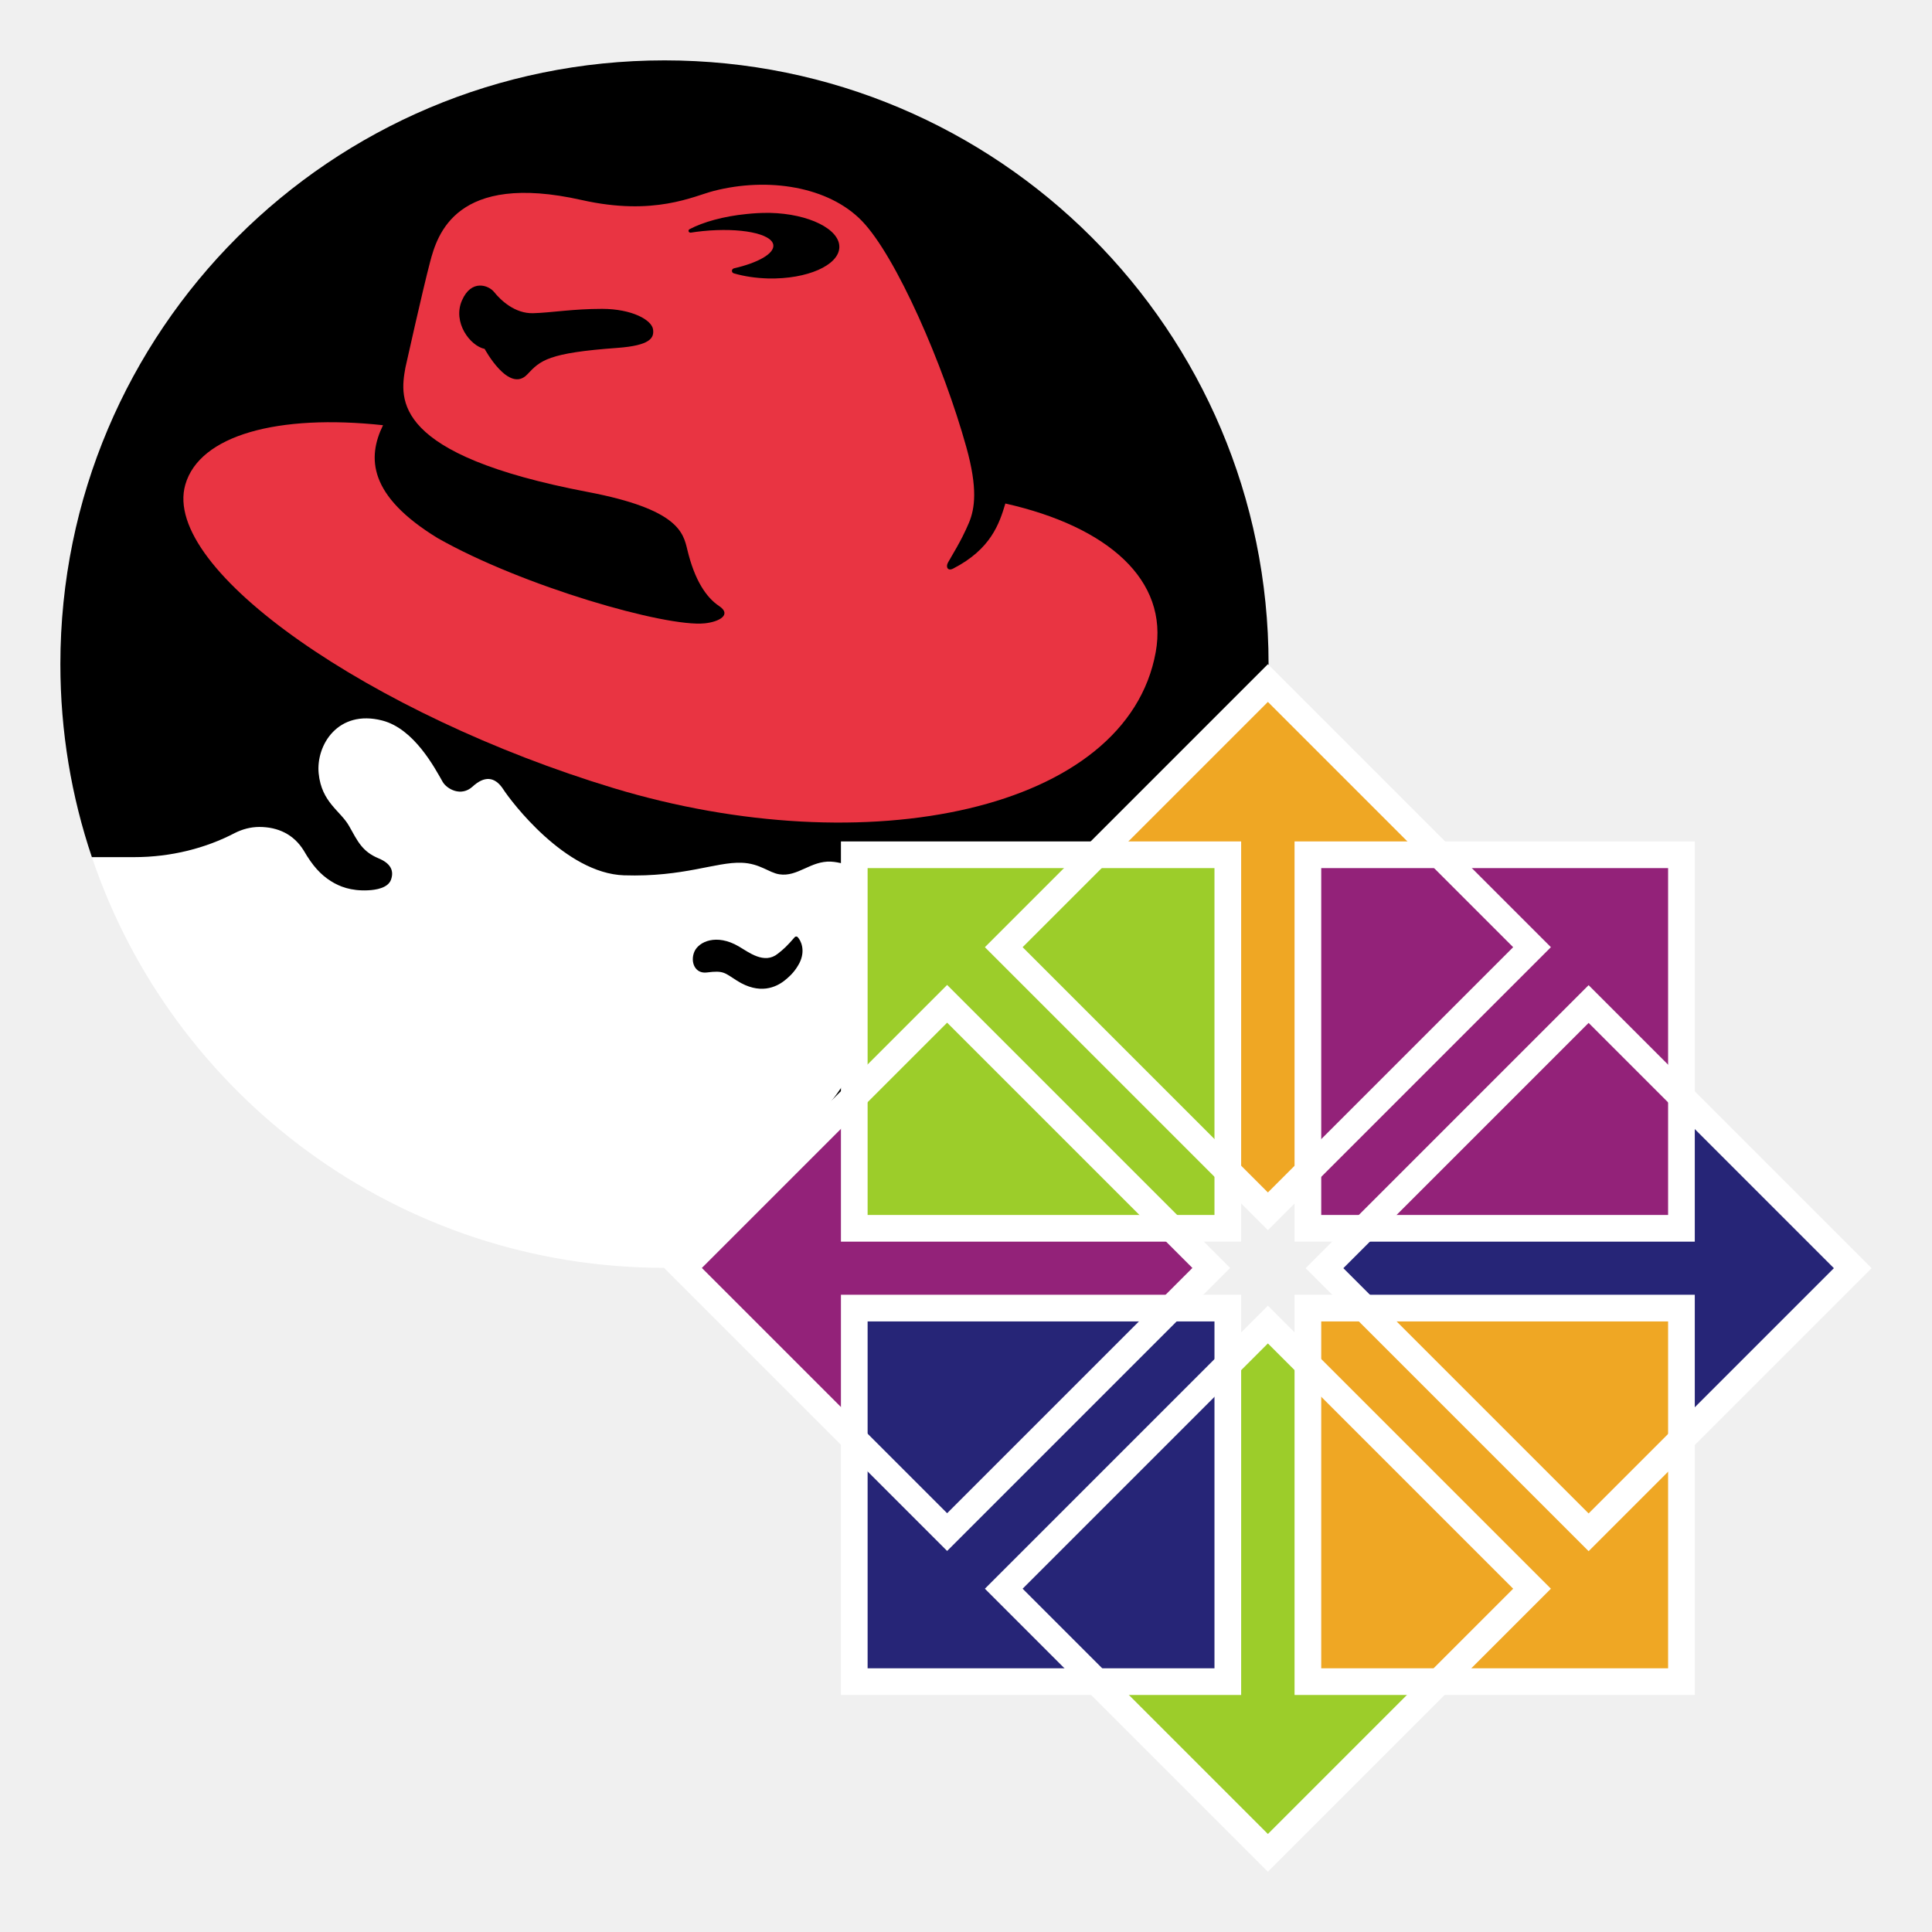
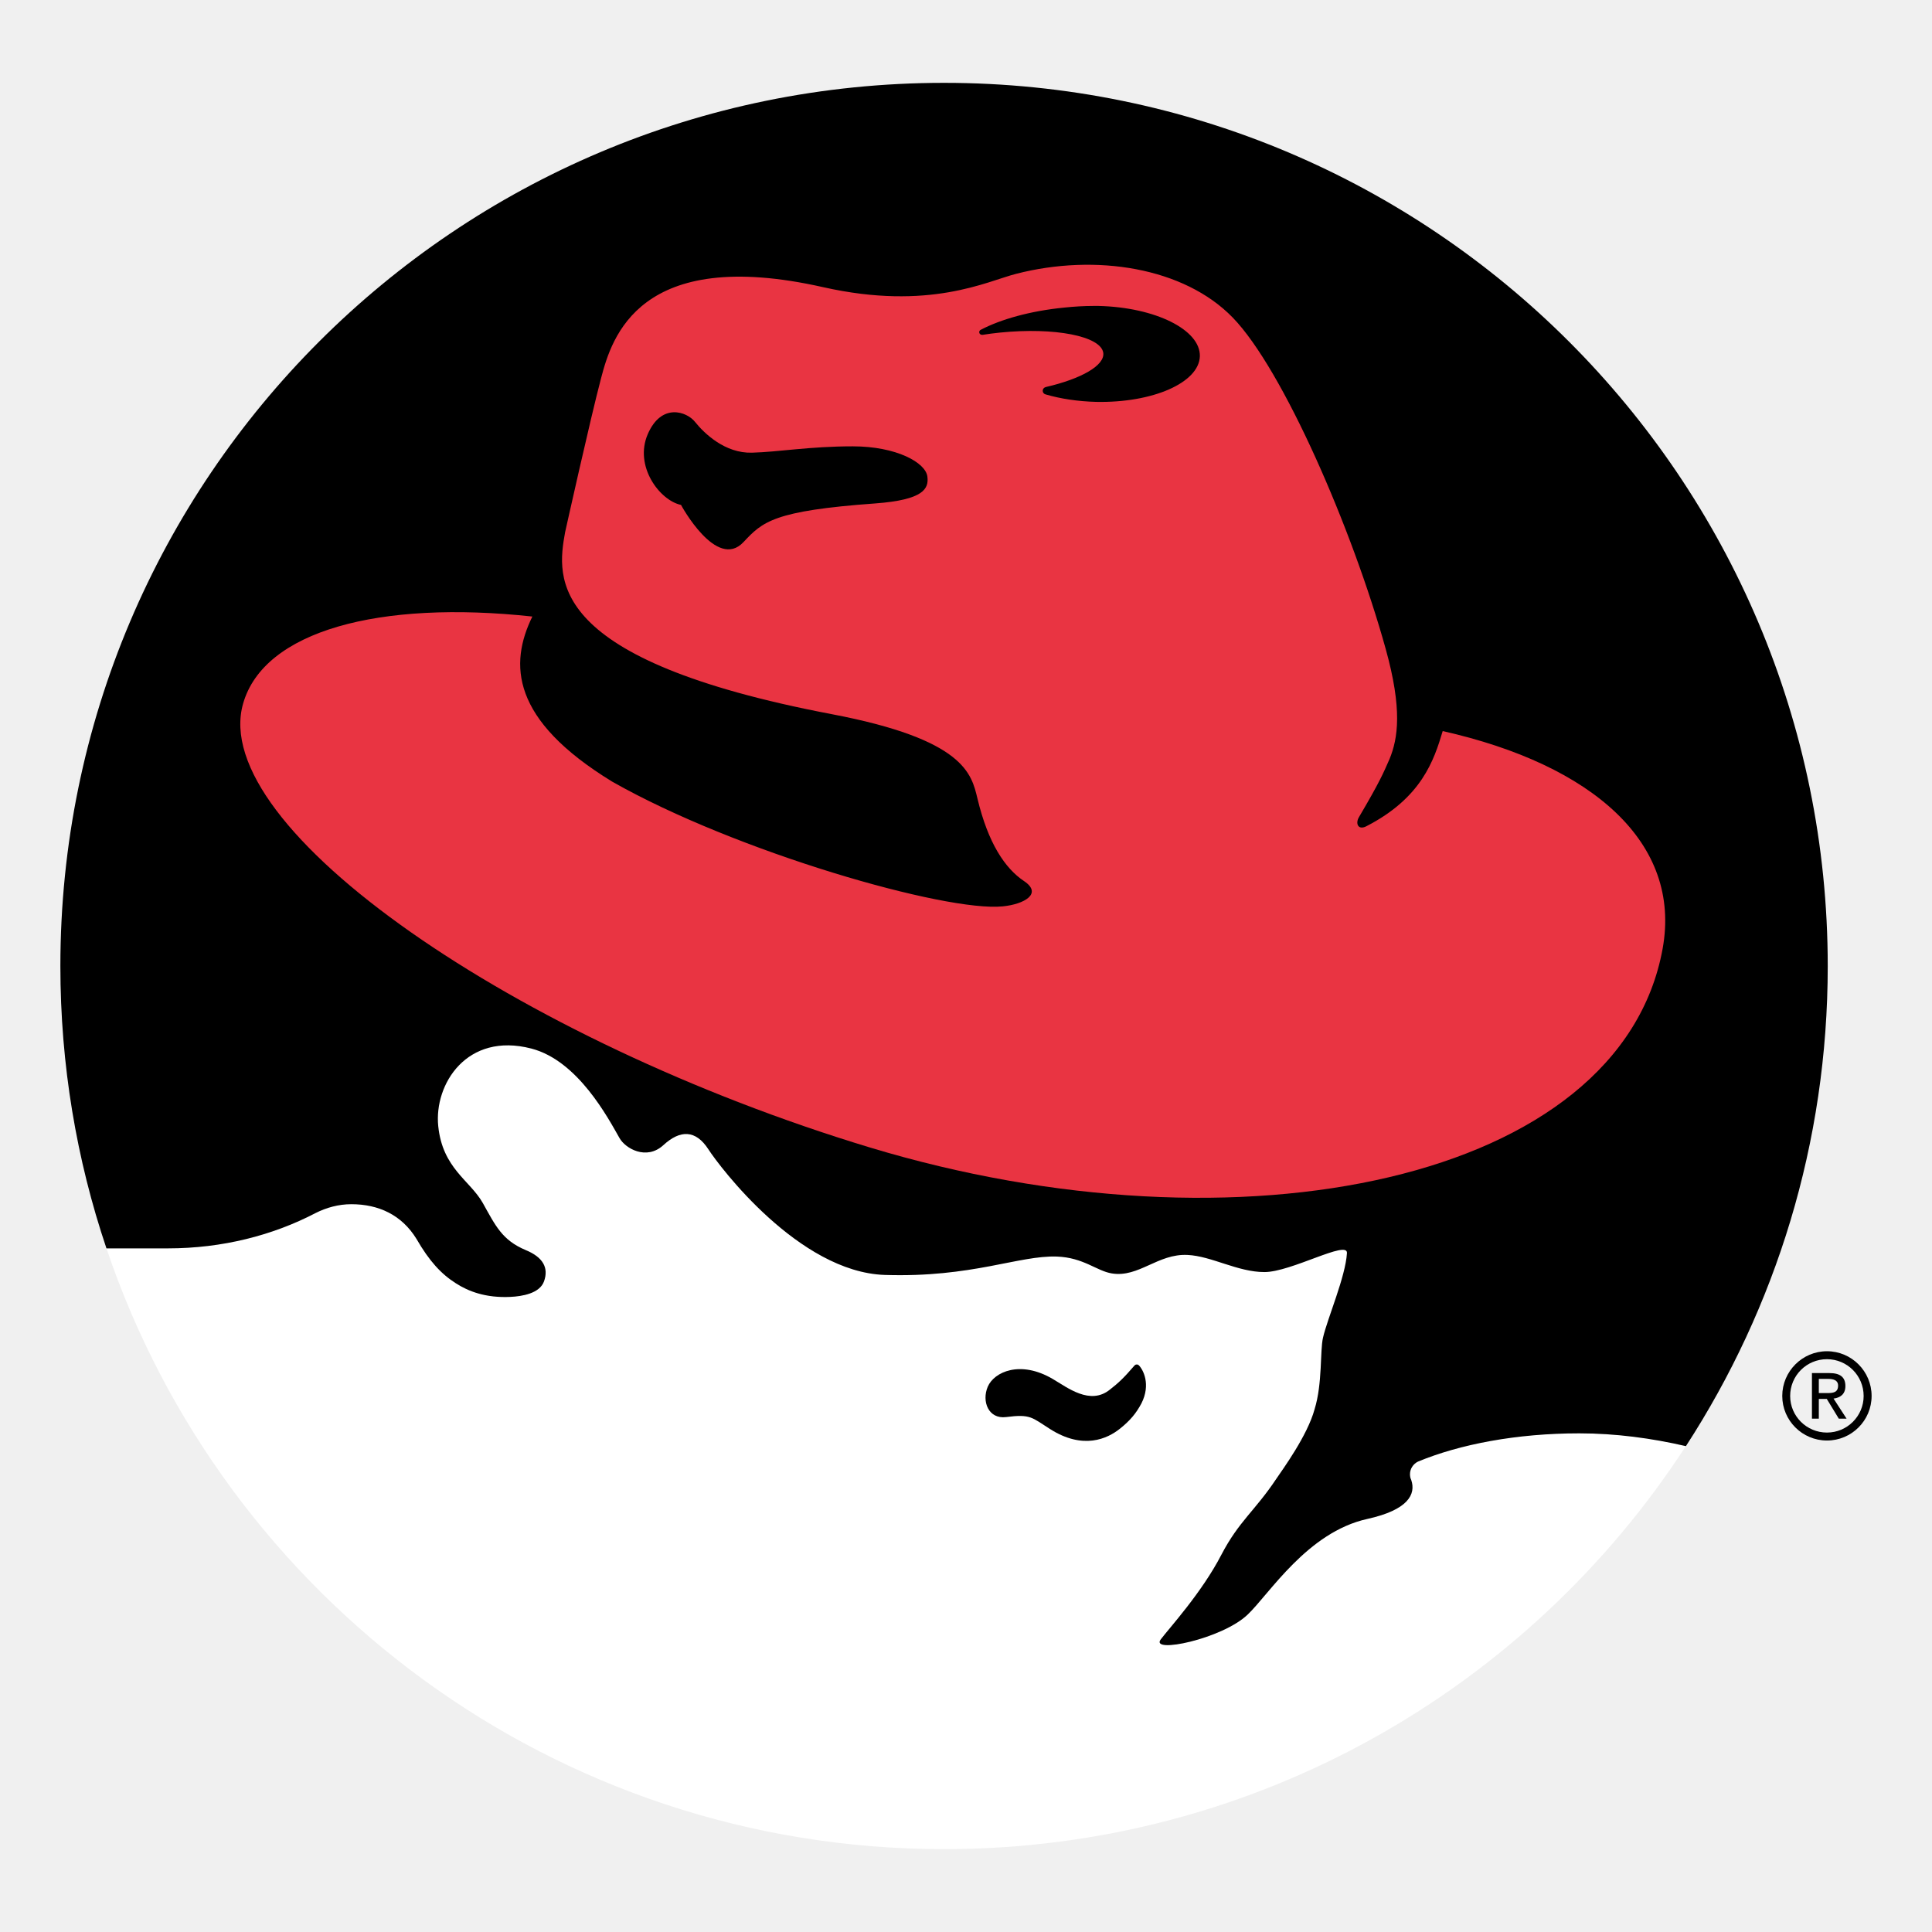
- <svg xmlns="http://www.w3.org/2000/svg" id="svg2910" height="64" width="64" version="1.1">
-   <defs id="defs8">
-     <clipPath id="clipPath4429-6">
-       <g id="g4431-7" transform="matrix(.99477 0 0 1 1.7861 0)">
-         <path id="path4433-5" d="m322.54 2800.9-4.435 5.73-4.435-5.73v-43.143h-18.94l23.375-25.537 23.131 25.537h-18.696z" fill-rule="evenodd" fill="#efa724" />
-       </g>
-     </clipPath>
-   </defs>
-   <g id="g889" transform="matrix(1.3552 0 0 1.3552 1.5528 1.7872)">
-     <path id="path841" fill="#ffffff" d="m27.493 22.936c-.569-.13-1.173-.213-1.783-.213-1.045 0-1.995.182-2.696.473-.078.039-.132.12-.132.211 0 .034.007.068.021.096.082.24-.054.499-.732.65-1.006.22-1.641 1.259-2.004 1.602-.427.405-1.631.654-1.45.411.142-.187.684-.776 1.013-1.412.296-.568.559-.73.92-1.273.107-.159.518-.718.638-1.16.134-.432.089-.974.141-1.197.074-.322.377-1.019.4-1.415.013-.221-.931.32-1.379.32s-.885-.269-1.285-.287c-.495-.024-.814.381-1.263.309-.255-.04-.472-.265-.918-.281-.637-.024-1.416.353-2.877.307-1.438-.047-2.766-1.818-2.947-2.099-.213-.329-.473-.329-.755-.069-.283.257-.633.054-.731-.119-.189-.330-.693-1.293-1.474-1.496-1.08-.28-1.627.598-1.556 1.295.072.709.531.908.744 1.285.211.376.32.62.718.787.284.118.389.292.305.524-.074.202-.368.249-.563.258-.411.020-.699-.092-.910-.226-.244-.157-.444-.373-.656-.740-.248-.406-.637-.582-1.09-.582-.216 0-.419.057-.598.148-.71.371-1.556.589-2.466.589l-1.028.001c1.969 5.837 7.492 10.039 13.997 10.039 5.195 0 9.764-2.68 12.396-6.736" />
-     <path id="path843" fill="#000000" d="m27.493 22.938c-.569-.132-1.173-.214-1.783-.214-1.045 0-1.995.182-2.696.473-.078.039-.132.119-.132.211 0 .033.007.068.021.095.082.241-.054.501-.732.651-1.006.221-1.641 1.258-2.004 1.601-.427.406-1.631.655-1.45.413.142-.189.684-.778 1.013-1.414.296-.567.559-.73.92-1.272.107-.159.518-.719.638-1.16.134-.433.089-.974.141-1.197.074-.322.377-1.019.4-1.414.013-.223-.931.318-1.379.318s-.885-.268-1.285-.286c-.495-.025-.814.381-1.263.309-.255-.04-.472-.265-.918-.282-.637-.023-1.416.354-2.877.307-1.438-.047-2.766-1.816-2.947-2.097-.213-.331-.473-.331-.755-.071-.283.258-.633.055-.731-.118-.189-.331-.693-1.294-1.474-1.497-1.08-.280-1.627.598-1.556 1.296.072.708.531.907.744 1.284.211.376.32.621.718.788.284.117.389.292.305.524-.074.202-.368.249-.563.258-.411.019-.699-.092-.910-.228-.244-.154-.444-.371-.656-.739-.248-.405-.637-.582-1.09-.582-.216 0-.419.058-.598.148-.71.371-1.556.59-2.466.59h-1.028c-0.5-1.481-.770-3.068-.770-4.717 0-8.152 6.611-14.759 14.767-14.759 8.154 0 14.766 6.607 14.766 14.759 0 2.958-.871 5.71-2.37 8.022" />
-     <path id="path845" fill="#000000" d="m18.348 21.584c.076.073.207.322.047.639-.09.168-.187.285-.359.423-.209.167-.614.359-1.17.005-.3-.189-.319-.253-.732-.199-.295.038-.412-.261-.307-.508.107-.247.542-.447 1.085-.129.245.143.625.447.957.177.139-.109.222-.183.413-.405.009-.009.021-.014.035-.014.012 0 .023.004.031.011" />
-     <path id="path847" fill="#e93442" d="m13.947 7.185c-1.705.123-1.883.307-2.202.646-.45.481-1.044-.621-1.044-.621-.357-.075-.788-.649-.555-1.184.23-.53.654-.372.786-.207.161.201.506.53.954.518s.964-.106 1.685-.106c.73 0 1.22.272 1.247.507.025.199-.059.387-.871.447m1.792-2.817h-.008c-.026 0-.047-.02-.047-.044 0-.018.011-.034.027-.041.331-.174.824-.314 1.388-.37.169-.018.335-.028.494-.028h.085c.947.022 1.704.398 1.693.84-.012.442-.787.783-1.735.763-.305-.008-.593-.052-.84-.124-.031-.007-.051-.032-.051-.062 0-.029.02-.054.052-.062.589-.136.988-.36.96-.571-.038-.279-.809-.431-1.725-.339-.101.01-.198.023-.293.038m7.69 6.621c-.146.49-.353 1.117-1.277 1.591-.135.069-.185-.044-.124-.15.35-.594.411-.742.513-.975.141-.343.217-.83-.066-1.844-.555-1.997-1.715-4.668-2.556-5.533-.813-.836-2.285-1.072-3.617-.73-.49.125-1.449.623-3.227.223-3.077-.693-3.533.847-3.709 1.518-.178.671-.602 2.578-.602 2.578-.141.778-.326 2.128 4.453 3.039 2.226.423 2.338.999 2.438 1.412.177.741.459 1.165.777 1.377s0 .388-.353.423c-.947.099-4.452-.906-6.526-2.083-1.696-1.036-1.724-1.968-1.336-2.76-2.562-.277-4.485.24-4.833 1.453-.599 2.08 4.576 5.634 10.469 7.418 6.184 1.871 12.544.564 13.251-3.321.321-1.765-1.166-3.071-3.675-3.636" />
-     <g id="g3880" fill="#000000">
-       <path id="path849" d="m29.714 22.149h.133l.201.33h.13l-.218-.336c.113-.014.198-.073.198-.209 0-.151-.089-.217-.268-.217h-.291v.762h.115zm0-.098v-.237h.157c.079 0 .165.019.165.112 0 .118-.086.125-.184.125z" />
-       <path id="path851" d="m30.596 22.099c0 .411-.334.745-.746.745s-.747-.334-.747-.745.335-.747.747-.747.746.336.746.747m-.746-.614c-.34 0-.615.274-.615.615 0 .337.275.611.615.611.338 0 .613-.274.613-.611 0-.341-.275-.615-.613-.615" />
-     </g>
-   </g>
-   <g id="g3664" transform="matrix(.24945 0 0 .24945 47.711 -209.71)">
-     <g id="g12802" transform="rotate(-90 -298.52 1636)">
-       <g id="g12804" transform="translate(16.28 -899.17)">
-         <g id="g12806" transform="matrix(1.0667 0 0 1 -26.936 -.000041328)">
-           <path id="path12808" d="m323.37 2798.2-5.406 5.801-5.406-5.801v-40.826h-18.013l23.419-24.898 23.025 24.898h-17.619z" fill-rule="evenodd" fill="#932279" />
-         </g>
-       </g>
-     </g>
-     <g id="g12768" transform="translate(-351.31 -902.56)">
-       <g id="g12770" transform="translate(16.28 -899.17)">
-         <g id="g12772" transform="matrix(1.0667 0 0 1 -26.936 -.000041328)">
-           <path id="path12774" d="m323.37 2798.2-5.406 5.801-5.406-5.801v-40.826h-18.013l23.419-24.898 23.025 24.898h-17.619z" fill-rule="evenodd" fill="#efa724" />
-         </g>
-       </g>
-     </g>
-     <g id="g12780" transform="rotate(90 1045.5 1742.4)">
-       <g id="g12782" transform="matrix(1.0667 0 0 1 -26.936 -.000041328)">
-         <path id="path12784" d="m323.37 2798.2-5.406 5.801-5.406-5.801v-40.826h-18.013l23.419-24.898 23.025 24.898h-17.619z" fill-rule="evenodd" fill="#262577" />
-       </g>
-     </g>
-     <g id="g12790" transform="rotate(180 152.76 1460.3)">
-       <g id="g12792" transform="translate(16.28 -899.17)">
-         <g id="g12794" transform="matrix(1.0667 0 0 1 -26.936 -.000041328)">
-           <path id="path12796" d="m323.37 2798.2-5.406 5.801-5.406-5.801v-40.826h-18.013l23.419-24.898 23.025 24.898h-17.619z" fill-rule="evenodd" fill="#9ccd2a" />
-         </g>
-       </g>
-     </g>
-     <g id="g12742" transform="translate(-749.8 -1331.6)" stroke="#ffffff" stroke-width="3.543">
-       <path id="rect12744" d="m671.98 2285.8h49.606v49.606h-49.606z" fill="#9ccd2a" />
-       <path id="rect12746" d="m732.22 2285.8h49.606v49.606h-49.606z" fill="#932279" />
-       <path id="rect12748" d="m732.22 2346h49.606v49.606h-49.606z" fill="#efa724" />
-       <path id="rect12750" d="m671.98 2346h49.606v49.606h-49.606z" fill="#262577" />
-     </g>
-     <g stroke="#ffffff" fill="none">
-       <path id="rect12760" d="m-784.63 642.41h49.606v49.606h-49.606z" transform="rotate(-45)" stroke-width="3.543" />
-       <path id="rect12762" d="m-724.39 642.41h49.606v49.606h-49.606z" transform="rotate(-45)" stroke-width="3.543" />
-       <path id="rect12764" d="m-15.378 1009.1 35.077-35.077 35.077 35.077-35.077 35.077z" stroke-width="3.543" />
-       <path id="rect12766" d="m-784.63 702.65h49.606v49.606h-49.606z" transform="rotate(-45)" stroke-width="3.543" />
+ <svg xmlns="http://www.w3.org/2000/svg" width="64" height="64" version="1.1">
+   <g transform="matrix(1.9824 0 0 1.9824 1.3458 2.4332)">
+     <path d="m27.493 22.936c-.569-.13-1.173-.213-1.783-.213-1.045 0-1.995.182-2.696.473-.078.039-.132.12-.132.211 0 .034.007.068.021.096.082.24-.054.499-.732.65-1.006.22-1.641 1.259-2.004 1.602-.427.405-1.631.654-1.45.411.142-.187.684-.776 1.013-1.412.296-.568.559-.73.92-1.273.107-.159.518-.718.638-1.16.134-.432.089-.974.141-1.197.074-.322.377-1.019.4-1.415.013-.221-.931.32-1.379.32s-.885-.269-1.285-.287c-.495-.024-.814.381-1.263.309-.255-.04-.472-.265-.918-.281-.637-.024-1.416.353-2.877.307-1.438-.047-2.766-1.818-2.947-2.099-.213-.329-.473-.329-.755-.069-.283.257-.633.054-.731-.119-.189-.33-.693-1.293-1.474-1.496-1.08-.28-1.627.598-1.556 1.295.072.709.531.908.744 1.285.211.376.32.62.718.787.284.118.389.292.305.524-.074.202-.368.249-.563.258-.411.02-.699-.092-.91-.226-.244-.157-.444-.373-.656-.74-.248-.406-.637-.582-1.09-.582-.216 0-.419.057-.598.148-.71.371-1.556.589-2.466.589l-1.028.001c1.969 5.837 7.492 10.039 13.997 10.039 5.195 0 9.764-2.68 12.396-6.736" fill="#ffffff" />
+     <path d="m27.493 22.938c-.569-.132-1.173-.214-1.783-.214-1.045 0-1.995.182-2.696.473-.078.039-.132.119-.132.211 0 .033.007.068.021.095.082.241-.054.501-.732.651-1.006.221-1.641 1.258-2.004 1.601-.427.406-1.631.655-1.45.413.142-.189.684-.778 1.013-1.414.296-.567.559-.73.92-1.272.107-.159.518-.719.638-1.16.134-.433.089-.974.141-1.197.074-.322.377-1.019.4-1.414.013-.223-.931.318-1.379.318s-.885-.268-1.285-.286c-.495-.025-.814.381-1.263.309-.255-.04-.472-.265-.918-.282-.637-.023-1.416.354-2.877.307-1.438-.047-2.766-1.816-2.947-2.097-.213-.331-.473-.331-.755-.071-.283.258-.633.055-.731-.118-.189-.331-.693-1.294-1.474-1.497-1.08-.28-1.627.598-1.556 1.296.072.708.531.907.744 1.284.211.376.32.621.718.788.284.117.389.292.305.524-.074.202-.368.249-.563.258-.411.019-.699-.092-.91-.228-.244-.154-.444-.371-.656-.739-.248-.405-.637-.582-1.09-.582-.216 0-.419.058-.598.148-.71.371-1.556.59-2.466.59h-1.028c-.5-1.481-.77-3.068-.77-4.717 0-8.152 6.611-14.759 14.767-14.759 8.154 0 14.766 6.607 14.766 14.759 0 2.958-.871 5.71-2.37 8.022" fill="#000000" />
+     <path d="m18.348 21.584c.076.073.207.322.047.639-.09.168-.187.285-.359.423-.209.167-.614.359-1.17.005-.3-.189-.319-.253-.732-.199-.295.038-.412-.261-.307-.508.107-.247.542-.447 1.085-.129.245.143.625.447.957.177.139-.109.222-.183.413-.405.009-.009.021-.014.035-.014.012 0 .023.004.031.011" fill="#000000" />
+     <path d="m13.947 7.185c-1.705.123-1.883.307-2.202.646-.45.481-1.044-.621-1.044-.621-.357-.075-.788-.649-.555-1.184.23-.53.654-.372.786-.207.161.201.506.53.954.518s.964-.106 1.685-.106c.73 0 1.22.272 1.247.507.025.199-.059.387-.871.447m1.792-2.817h-.008c-.026 0-.047-.02-.047-.044 0-.018.011-.034.027-.041.331-.174.824-.314 1.388-.37.169-.018.335-.028.494-.028h.085c.947.022 1.704.398 1.693.84-.012.442-.787.783-1.735.763-.305-.008-.593-.052-.84-.124-.031-.007-.051-.032-.051-.062 0-.029.02-.054.052-.062.589-.136.988-.36.96-.571-.038-.279-.809-.431-1.725-.339-.101.01-.198.023-.293.038m7.69 6.621c-.146.49-.353 1.117-1.277 1.591-.135.069-.185-.044-.124-.15.35-.594.411-.742.513-.975.141-.343.217-.83-.066-1.844-.555-1.997-1.715-4.668-2.556-5.533-.813-.836-2.285-1.072-3.617-.73-.49.125-1.449.623-3.227.223-3.077-.693-3.533.847-3.709 1.518-.178.671-.602 2.578-.602 2.578-.141.778-.326 2.128 4.453 3.039 2.226.423 2.338.999 2.438 1.412.177.741.459 1.165.777 1.377s0 .388-.353.423c-.947.099-4.452-.906-6.526-2.083-1.696-1.036-1.724-1.968-1.336-2.76-2.562-.277-4.485.24-4.833 1.453-.599 2.08 4.576 5.634 10.469 7.418 6.184 1.871 12.544.564 13.251-3.321.321-1.765-1.166-3.071-3.675-3.636" fill="#e93442" />
+     <g fill="#000000">
+       <path d="m29.714 22.149h.133l.201.33h.13l-.218-.336c.113-.014.198-.073.198-.209 0-.151-.089-.217-.268-.217h-.291v.762h.115zm0-.098v-.237h.157c.079 0 .165.019.165.112 0 .118-.086.125-.184.125z" />
+       <path d="m30.596 22.099c0 .411-.334.745-.746.745s-.747-.334-.747-.745.335-.747.747-.747.746.336.746.747m-.746-.614c-.34 0-.615.274-.615.615 0 .337.275.611.615.611.338 0 .613-.274.613-.611 0-.341-.275-.615-.613-.615" />
    </g>
  </g>
</svg>
